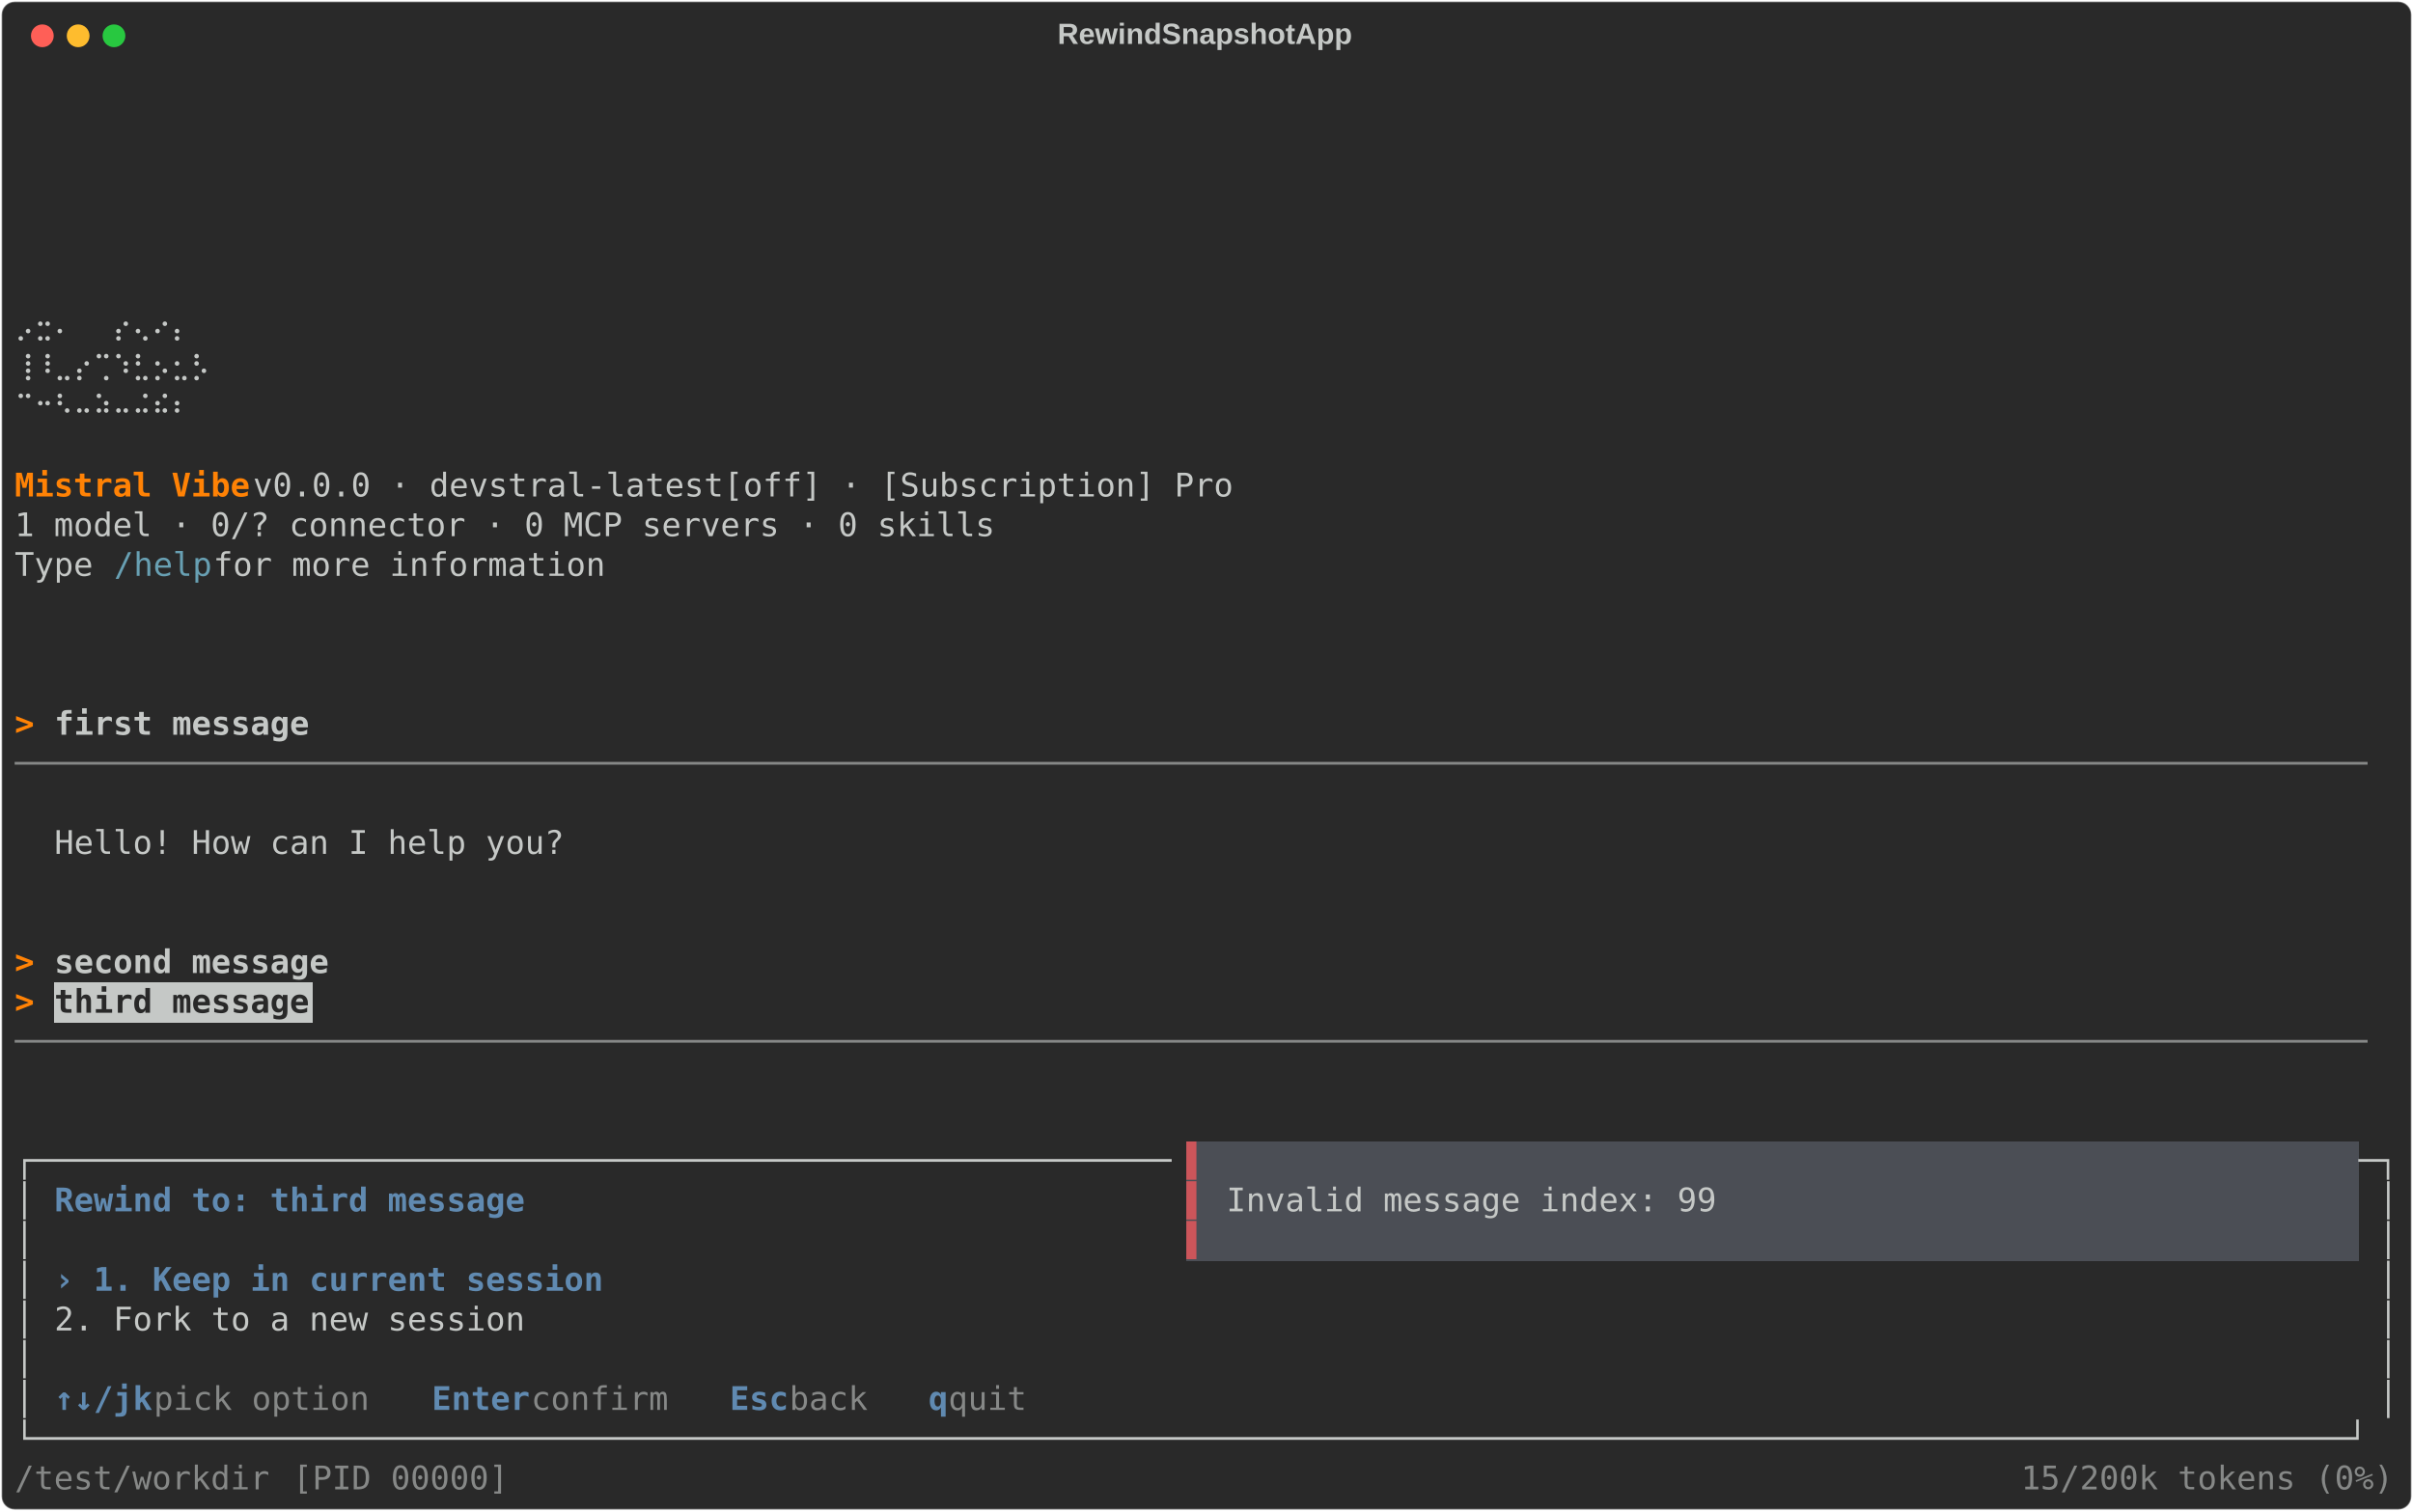
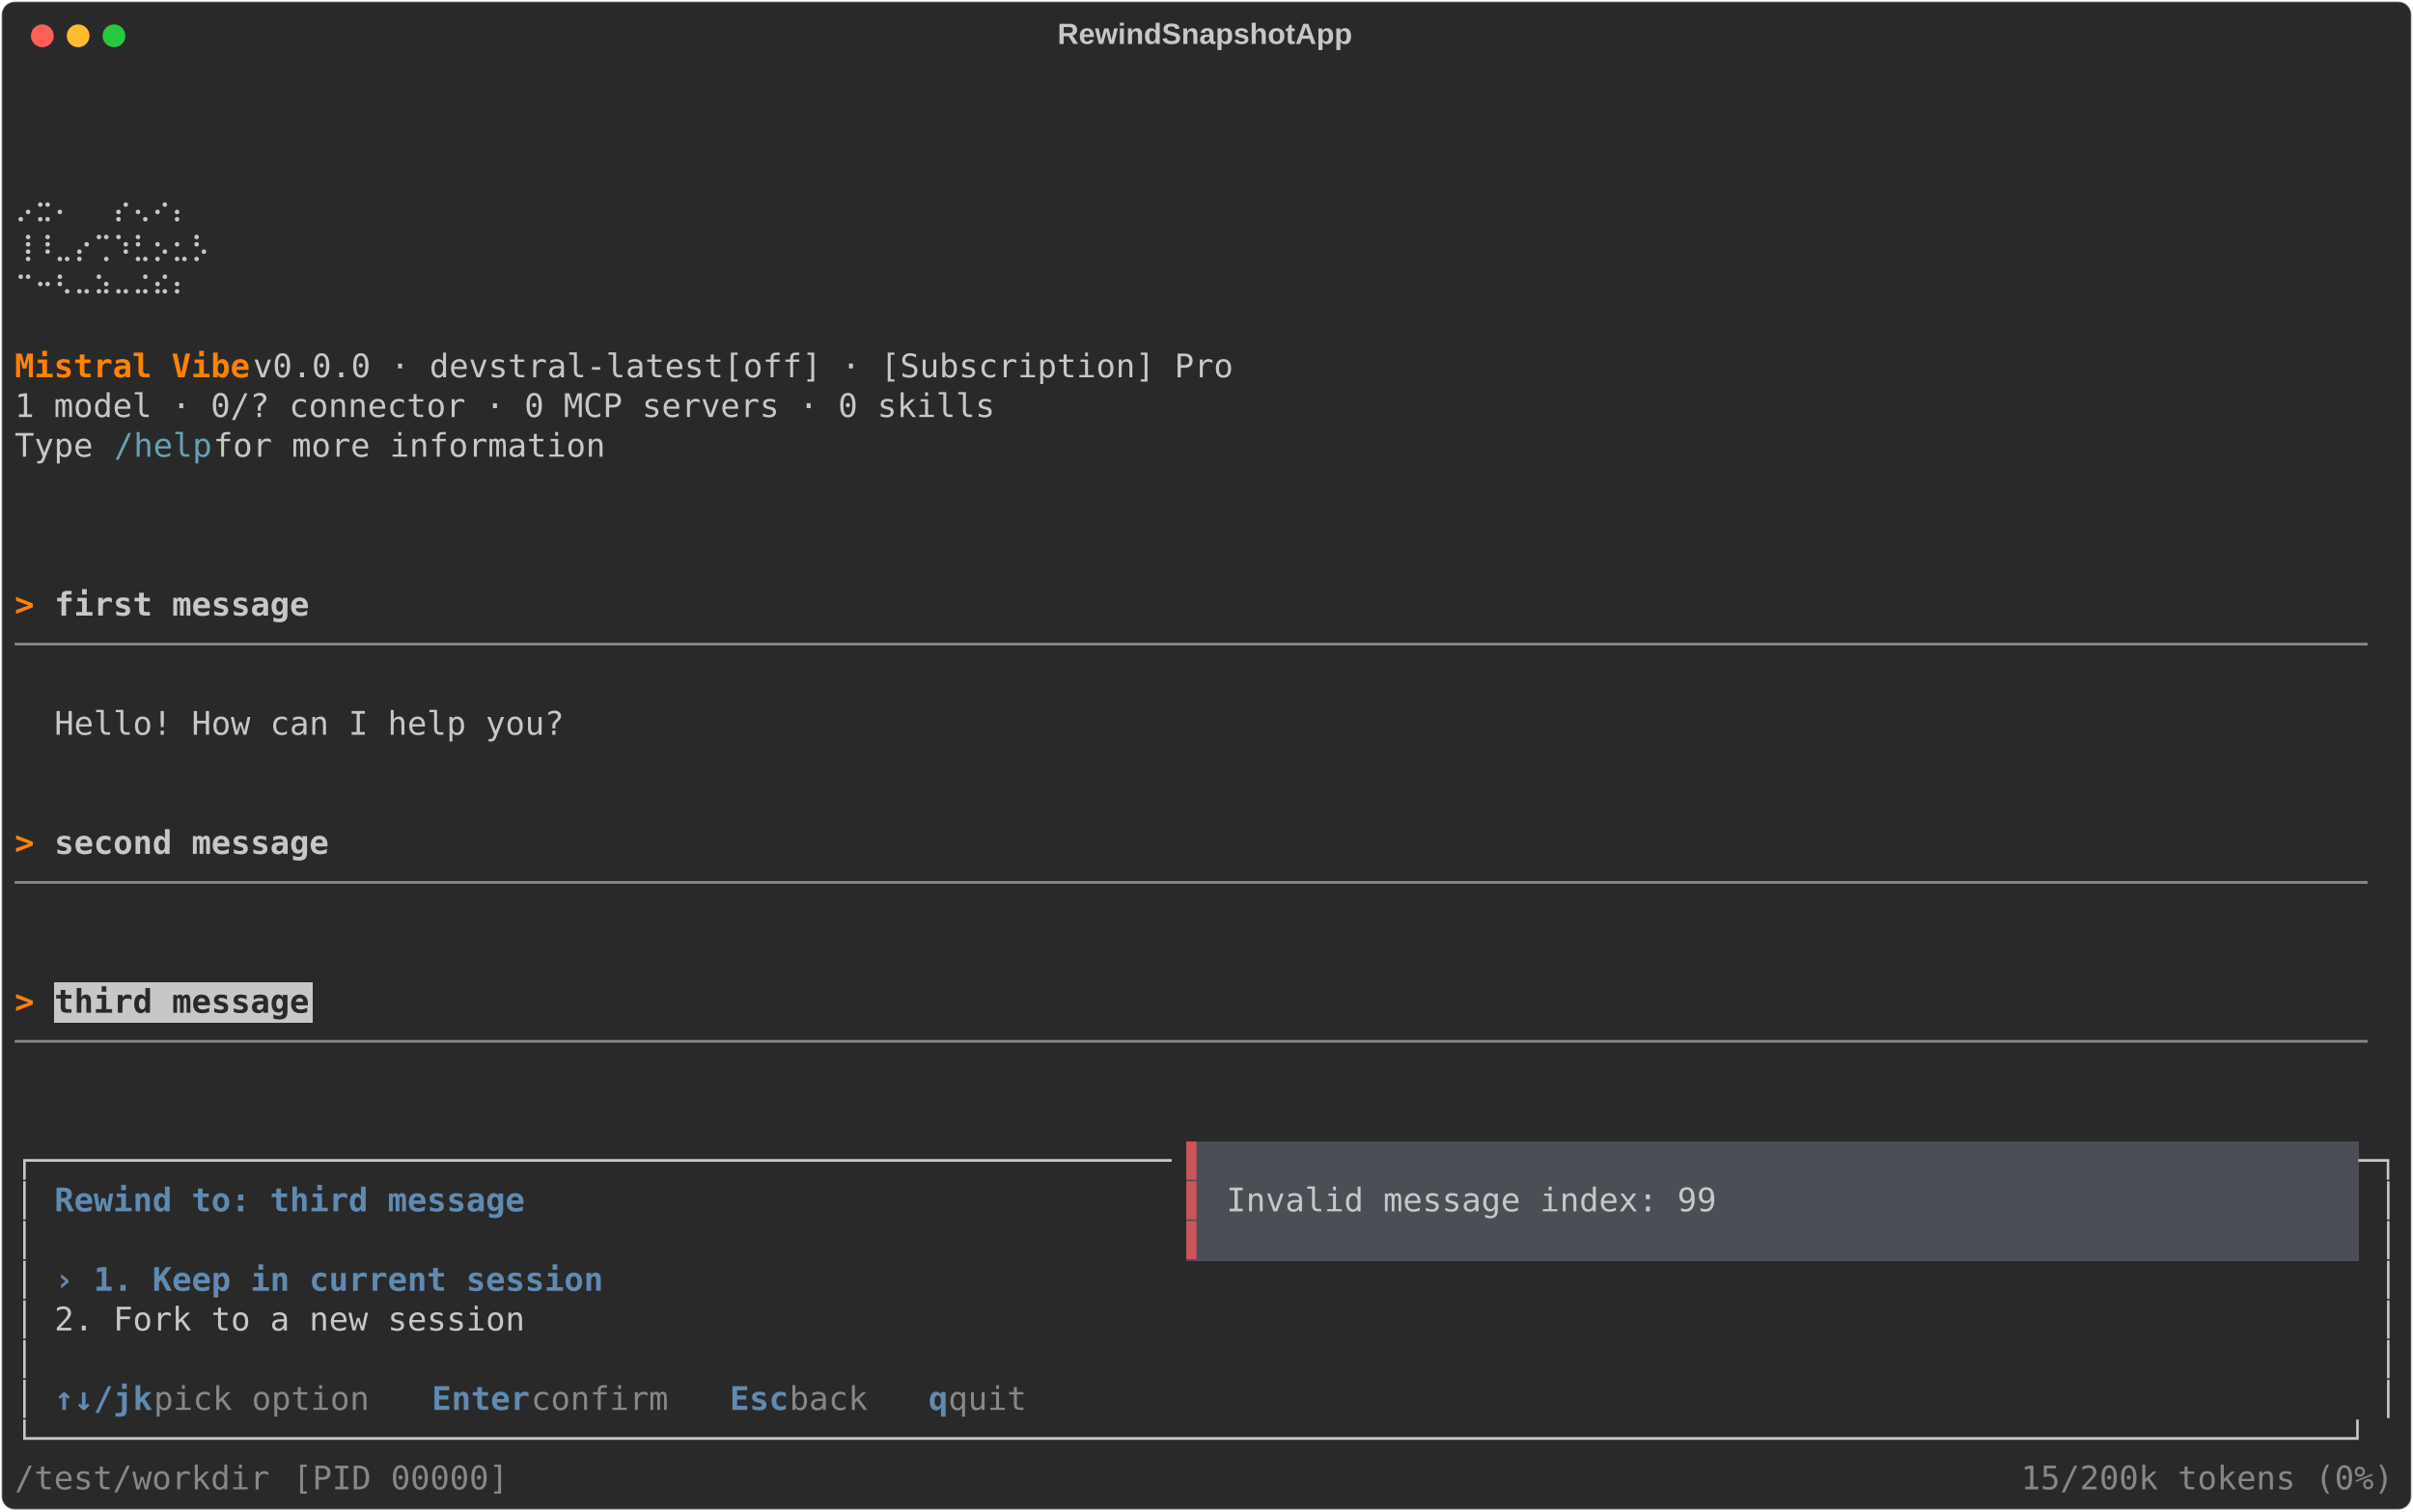
<svg xmlns="http://www.w3.org/2000/svg" class="rich-terminal" viewBox="0 0 1482 928.4">
  <style>

    @font-face {
        font-family: "Fira Code";
        src: local("FiraCode-Regular"),
                url("https://cdnjs.cloudflare.com/ajax/libs/firacode/6.2.0/woff2/FiraCode-Regular.woff2") format("woff2"),
                url("https://cdnjs.cloudflare.com/ajax/libs/firacode/6.2.0/woff/FiraCode-Regular.woff") format("woff");
        font-style: normal;
        font-weight: 400;
    }
    @font-face {
        font-family: "Fira Code";
        src: local("FiraCode-Bold"),
                url("https://cdnjs.cloudflare.com/ajax/libs/firacode/6.2.0/woff2/FiraCode-Bold.woff2") format("woff2"),
                url("https://cdnjs.cloudflare.com/ajax/libs/firacode/6.2.0/woff/FiraCode-Bold.woff") format("woff");
        font-style: bold;
        font-weight: 700;
    }

    .terminal-matrix {
        font-family: Fira Code, monospace;
        font-size: 20px;
        line-height: 24.4px;
        font-variant-east-asian: full-width;
    }

    .terminal-title {
        font-size: 18px;
        font-weight: bold;
        font-family: arial;
    }

    .terminal-r1 { fill: #c5c8c6 }
.terminal-r2 { fill: #ff8205;font-weight: bold }
.terminal-r3 { fill: #68a0b3 }
.terminal-r4 { fill: #c5c8c6;font-weight: bold }
.terminal-r5 { fill: #868887 }
.terminal-r6 { fill: #292929;font-weight: bold }
.terminal-r7 { fill: #cc555a }
.terminal-r8 { fill: #608ab1;font-weight: bold }
    </style>
  <defs>
    <clipPath id="terminal-clip-terminal">
      <rect x="0" y="0" width="1463.0" height="877.4" />
    </clipPath>
    <clipPath id="terminal-line-0">
      <rect x="0" y="1.5" width="1464" height="24.65" />
    </clipPath>
    <clipPath id="terminal-line-1">
      <rect x="0" y="25.9" width="1464" height="24.65" />
    </clipPath>
    <clipPath id="terminal-line-2">
      <rect x="0" y="50.3" width="1464" height="24.65" />
    </clipPath>
    <clipPath id="terminal-line-3">
      <rect x="0" y="74.7" width="1464" height="24.65" />
    </clipPath>
    <clipPath id="terminal-line-4">
      <rect x="0" y="99.1" width="1464" height="24.65" />
    </clipPath>
    <clipPath id="terminal-line-5">
      <rect x="0" y="123.5" width="1464" height="24.65" />
    </clipPath>
    <clipPath id="terminal-line-6">
      <rect x="0" y="147.9" width="1464" height="24.65" />
    </clipPath>
    <clipPath id="terminal-line-7">
      <rect x="0" y="172.3" width="1464" height="24.65" />
    </clipPath>
    <clipPath id="terminal-line-8">
      <rect x="0" y="196.7" width="1464" height="24.65" />
    </clipPath>
    <clipPath id="terminal-line-9">
      <rect x="0" y="221.1" width="1464" height="24.65" />
    </clipPath>
    <clipPath id="terminal-line-10">
      <rect x="0" y="245.5" width="1464" height="24.65" />
    </clipPath>
    <clipPath id="terminal-line-11">
      <rect x="0" y="269.9" width="1464" height="24.65" />
    </clipPath>
    <clipPath id="terminal-line-12">
      <rect x="0" y="294.3" width="1464" height="24.65" />
    </clipPath>
    <clipPath id="terminal-line-13">
      <rect x="0" y="318.7" width="1464" height="24.65" />
    </clipPath>
    <clipPath id="terminal-line-14">
      <rect x="0" y="343.1" width="1464" height="24.65" />
    </clipPath>
    <clipPath id="terminal-line-15">
      <rect x="0" y="367.5" width="1464" height="24.65" />
    </clipPath>
    <clipPath id="terminal-line-16">
      <rect x="0" y="391.9" width="1464" height="24.65" />
    </clipPath>
    <clipPath id="terminal-line-17">
      <rect x="0" y="416.3" width="1464" height="24.65" />
    </clipPath>
    <clipPath id="terminal-line-18">
      <rect x="0" y="440.7" width="1464" height="24.65" />
    </clipPath>
    <clipPath id="terminal-line-19">
      <rect x="0" y="465.1" width="1464" height="24.65" />
    </clipPath>
    <clipPath id="terminal-line-20">
      <rect x="0" y="489.5" width="1464" height="24.65" />
    </clipPath>
    <clipPath id="terminal-line-21">
      <rect x="0" y="513.9" width="1464" height="24.65" />
    </clipPath>
    <clipPath id="terminal-line-22">
      <rect x="0" y="538.3" width="1464" height="24.65" />
    </clipPath>
    <clipPath id="terminal-line-23">
      <rect x="0" y="562.7" width="1464" height="24.65" />
    </clipPath>
    <clipPath id="terminal-line-24">
      <rect x="0" y="587.1" width="1464" height="24.65" />
    </clipPath>
    <clipPath id="terminal-line-25">
      <rect x="0" y="611.5" width="1464" height="24.65" />
    </clipPath>
    <clipPath id="terminal-line-26">
      <rect x="0" y="635.9" width="1464" height="24.65" />
    </clipPath>
    <clipPath id="terminal-line-27">
      <rect x="0" y="660.3" width="1464" height="24.65" />
    </clipPath>
    <clipPath id="terminal-line-28">
      <rect x="0" y="684.7" width="1464" height="24.65" />
    </clipPath>
    <clipPath id="terminal-line-29">
      <rect x="0" y="709.1" width="1464" height="24.65" />
    </clipPath>
    <clipPath id="terminal-line-30">
      <rect x="0" y="733.5" width="1464" height="24.65" />
    </clipPath>
    <clipPath id="terminal-line-31">
      <rect x="0" y="757.9" width="1464" height="24.65" />
    </clipPath>
    <clipPath id="terminal-line-32">
      <rect x="0" y="782.3" width="1464" height="24.65" />
    </clipPath>
    <clipPath id="terminal-line-33">
      <rect x="0" y="806.7" width="1464" height="24.65" />
    </clipPath>
    <clipPath id="terminal-line-34">
      <rect x="0" y="831.1" width="1464" height="24.65" />
    </clipPath>
  </defs>
  <rect fill="#292929" stroke="rgba(255,255,255,0.35)" stroke-width="1" x="1" y="1" width="1480" height="926.4" rx="8" />
  <text class="terminal-title" fill="#c5c8c6" text-anchor="middle" x="740" y="27">RewindSnapshotApp</text>
  <g transform="translate(26,22)">
    <circle cx="0" cy="0" r="7" fill="#ff5f57" />
    <circle cx="22" cy="0" r="7" fill="#febc2e" />
    <circle cx="44" cy="0" r="7" fill="#28c840" />
  </g>
  <g transform="translate(9, 41)" clip-path="url(#terminal-clip-terminal)">
    <rect fill="#c5c8c6" x="24.4" y="562.7" width="158.6" height="24.65" shape-rendering="crispEdges" />
    <rect fill="#4b4e55" x="719.8" y="660.3" width="12.2" height="24.65" shape-rendering="crispEdges" />
    <rect fill="#4b4e55" x="732" y="660.3" width="707.6" height="24.65" shape-rendering="crispEdges" />
    <rect fill="#4b4e55" x="719.8" y="684.7" width="12.2" height="24.65" shape-rendering="crispEdges" />
    <rect fill="#4b4e55" x="732" y="684.7" width="12.2" height="24.65" shape-rendering="crispEdges" />
    <rect fill="#4b4e55" x="744.2" y="684.7" width="305" height="24.65" shape-rendering="crispEdges" />
    <rect fill="#4b4e55" x="1049.2" y="684.7" width="390.4" height="24.65" shape-rendering="crispEdges" />
    <rect fill="#4b4e55" x="719.8" y="709.1" width="12.2" height="24.65" shape-rendering="crispEdges" />
    <rect fill="#4b4e55" x="732" y="709.1" width="707.6" height="24.65" shape-rendering="crispEdges" />
    <g class="terminal-matrix">
      <text class="terminal-r1" x="1464" y="20" textLength="12.2" clip-path="url(#terminal-line-0)">
</text>
      <text class="terminal-r1" x="1464" y="44.4" textLength="12.2" clip-path="url(#terminal-line-1)">
</text>
      <text class="terminal-r1" x="1464" y="68.8" textLength="12.2" clip-path="url(#terminal-line-2)">
</text>
+       <text class="terminal-r1" x="0" y="93.2" textLength="134.2" clip-path="url(#terminal-line-3)">  ⡠⣒⠄  ⡔⢄⠔⡄</text>
      <text class="terminal-r1" x="1464" y="93.2" textLength="12.2" clip-path="url(#terminal-line-3)">
</text>
+       <text class="terminal-r1" x="0" y="117.6" textLength="134.2" clip-path="url(#terminal-line-4)"> ⢸⠸⣀⡔⢉⠱⣃⡢⣂⡣</text>
      <text class="terminal-r1" x="1464" y="117.6" textLength="12.2" clip-path="url(#terminal-line-4)">
</text>
+       <text class="terminal-r1" x="0" y="142" textLength="134.2" clip-path="url(#terminal-line-5)">  ⠉⠒⠣⠤⠵⠤⠬⠮⠆</text>
      <text class="terminal-r1" x="1464" y="142" textLength="12.2" clip-path="url(#terminal-line-5)">
</text>
-       <text class="terminal-r1" x="0" y="166.4" textLength="134.2" clip-path="url(#terminal-line-6)">  ⡠⣒⠄  ⡔⢄⠔⡄</text>
      <text class="terminal-r1" x="1464" y="166.4" textLength="12.2" clip-path="url(#terminal-line-6)">
</text>
-       <text class="terminal-r1" x="0" y="190.8" textLength="134.2" clip-path="url(#terminal-line-7)"> ⢸⠸⣀⡔⢉⠱⣃⡢⣂⡣</text>
+       <text class="terminal-r2" x="0" y="190.8" textLength="146.4" clip-path="url(#terminal-line-7)">Mistral Vibe</text>
+       <text class="terminal-r1" x="146.4" y="190.8" textLength="622.2" clip-path="url(#terminal-line-7)"> v0.0.0 · devstral-latest[off] · [Subscription] Pro</text>
      <text class="terminal-r1" x="1464" y="190.8" textLength="12.2" clip-path="url(#terminal-line-7)">
</text>
-       <text class="terminal-r1" x="0" y="215.2" textLength="134.2" clip-path="url(#terminal-line-8)">  ⠉⠒⠣⠤⠵⠤⠬⠮⠆</text>
+       <text class="terminal-r1" x="0" y="215.2" textLength="610" clip-path="url(#terminal-line-8)">1 model · 0/? connector · 0 MCP servers · 0 skills</text>
      <text class="terminal-r1" x="1464" y="215.2" textLength="12.2" clip-path="url(#terminal-line-8)">
</text>
+       <text class="terminal-r1" x="0" y="239.6" textLength="61" clip-path="url(#terminal-line-9)">Type </text>
+       <text class="terminal-r3" x="61" y="239.6" textLength="61" clip-path="url(#terminal-line-9)">/help</text>
+       <text class="terminal-r1" x="122" y="239.6" textLength="256.2" clip-path="url(#terminal-line-9)"> for more information</text>
      <text class="terminal-r1" x="1464" y="239.6" textLength="12.2" clip-path="url(#terminal-line-9)">
</text>
-       <text class="terminal-r2" x="0" y="264" textLength="146.4" clip-path="url(#terminal-line-10)">Mistral Vibe</text>
-       <text class="terminal-r1" x="146.4" y="264" textLength="622.2" clip-path="url(#terminal-line-10)"> v0.0.0 · devstral-latest[off] · [Subscription] Pro</text>
      <text class="terminal-r1" x="1464" y="264" textLength="12.2" clip-path="url(#terminal-line-10)">
</text>
-       <text class="terminal-r1" x="0" y="288.4" textLength="610" clip-path="url(#terminal-line-11)">1 model · 0/? connector · 0 MCP servers · 0 skills</text>
      <text class="terminal-r1" x="1464" y="288.4" textLength="12.2" clip-path="url(#terminal-line-11)">
</text>
-       <text class="terminal-r1" x="0" y="312.8" textLength="61" clip-path="url(#terminal-line-12)">Type </text>
-       <text class="terminal-r3" x="61" y="312.8" textLength="61" clip-path="url(#terminal-line-12)">/help</text>
-       <text class="terminal-r1" x="122" y="312.8" textLength="256.2" clip-path="url(#terminal-line-12)"> for more information</text>
      <text class="terminal-r1" x="1464" y="312.8" textLength="12.2" clip-path="url(#terminal-line-12)">
</text>
+       <text class="terminal-r2" x="0" y="337.2" textLength="24.4" clip-path="url(#terminal-line-13)">&gt; </text>
+       <text class="terminal-r4" x="24.4" y="337.2" textLength="158.6" clip-path="url(#terminal-line-13)">first message</text>
      <text class="terminal-r1" x="1464" y="337.2" textLength="12.2" clip-path="url(#terminal-line-13)">
</text>
+       <text class="terminal-r5" x="0" y="361.6" textLength="1464" clip-path="url(#terminal-line-14)">────────────────────────────────────────────────────────────────────────────────────────────────────────────────────────</text>
      <text class="terminal-r1" x="1464" y="361.6" textLength="12.2" clip-path="url(#terminal-line-14)">
</text>
      <text class="terminal-r1" x="1464" y="386" textLength="12.2" clip-path="url(#terminal-line-15)">
</text>
-       <text class="terminal-r2" x="0" y="410.4" textLength="24.4" clip-path="url(#terminal-line-16)">&gt; </text>
-       <text class="terminal-r4" x="24.4" y="410.4" textLength="158.6" clip-path="url(#terminal-line-16)">first message</text>
+       <text class="terminal-r1" x="24.4" y="410.4" textLength="317.2" clip-path="url(#terminal-line-16)">Hello! How can I help you?</text>
      <text class="terminal-r1" x="1464" y="410.4" textLength="12.2" clip-path="url(#terminal-line-16)">
</text>
-       <text class="terminal-r5" x="0" y="434.8" textLength="1464" clip-path="url(#terminal-line-17)">────────────────────────────────────────────────────────────────────────────────────────────────────────────────────────</text>
      <text class="terminal-r1" x="1464" y="434.8" textLength="12.2" clip-path="url(#terminal-line-17)">
</text>
      <text class="terminal-r1" x="1464" y="459.2" textLength="12.2" clip-path="url(#terminal-line-18)">
</text>
-       <text class="terminal-r1" x="24.4" y="483.6" textLength="317.2" clip-path="url(#terminal-line-19)">Hello! How can I help you?</text>
+       <text class="terminal-r2" x="0" y="483.6" textLength="24.4" clip-path="url(#terminal-line-19)">&gt; </text>
+       <text class="terminal-r4" x="24.4" y="483.6" textLength="170.8" clip-path="url(#terminal-line-19)">second message</text>
      <text class="terminal-r1" x="1464" y="483.6" textLength="12.2" clip-path="url(#terminal-line-19)">
</text>
+       <text class="terminal-r5" x="0" y="508" textLength="1464" clip-path="url(#terminal-line-20)">────────────────────────────────────────────────────────────────────────────────────────────────────────────────────────</text>
      <text class="terminal-r1" x="1464" y="508" textLength="12.2" clip-path="url(#terminal-line-20)">
</text>
      <text class="terminal-r1" x="1464" y="532.4" textLength="12.2" clip-path="url(#terminal-line-21)">
</text>
-       <text class="terminal-r2" x="0" y="556.8" textLength="24.4" clip-path="url(#terminal-line-22)">&gt; </text>
-       <text class="terminal-r4" x="24.4" y="556.8" textLength="170.8" clip-path="url(#terminal-line-22)">second message</text>
      <text class="terminal-r1" x="1464" y="556.8" textLength="12.2" clip-path="url(#terminal-line-22)">
</text>
      <text class="terminal-r2" x="0" y="581.2" textLength="24.4" clip-path="url(#terminal-line-23)">&gt; </text>
      <text class="terminal-r6" x="24.4" y="581.2" textLength="158.6" clip-path="url(#terminal-line-23)">third message</text>
      <text class="terminal-r1" x="1464" y="581.2" textLength="12.2" clip-path="url(#terminal-line-23)">
</text>
      <text class="terminal-r5" x="0" y="605.6" textLength="1464" clip-path="url(#terminal-line-24)">────────────────────────────────────────────────────────────────────────────────────────────────────────────────────────</text>
      <text class="terminal-r1" x="1464" y="605.6" textLength="12.2" clip-path="url(#terminal-line-24)">
</text>
      <text class="terminal-r1" x="1464" y="630" textLength="12.2" clip-path="url(#terminal-line-25)">
</text>
      <text class="terminal-r1" x="1464" y="654.4" textLength="12.2" clip-path="url(#terminal-line-26)">
</text>
      <text class="terminal-r1" x="0" y="678.8" textLength="719.8" clip-path="url(#terminal-line-27)">┌──────────────────────────────────────────────────────────</text>
      <text class="terminal-r7" x="719.8" y="678.8" textLength="12.2" clip-path="url(#terminal-line-27)">▌</text>
      <text class="terminal-r1" x="1439.6" y="678.8" textLength="24.4" clip-path="url(#terminal-line-27)">─┐</text>
      <text class="terminal-r1" x="1464" y="678.8" textLength="12.2" clip-path="url(#terminal-line-27)">
</text>
      <text class="terminal-r1" x="0" y="703.2" textLength="12.2" clip-path="url(#terminal-line-28)">│</text>
      <text class="terminal-r8" x="24.4" y="703.2" textLength="292.8" clip-path="url(#terminal-line-28)">Rewind to: third message</text>
      <text class="terminal-r7" x="719.8" y="703.2" textLength="12.2" clip-path="url(#terminal-line-28)">▌</text>
      <text class="terminal-r1" x="744.2" y="703.2" textLength="305" clip-path="url(#terminal-line-28)">Invalid message index: 99</text>
      <text class="terminal-r1" x="1451.8" y="703.2" textLength="12.2" clip-path="url(#terminal-line-28)">│</text>
      <text class="terminal-r1" x="1464" y="703.2" textLength="12.2" clip-path="url(#terminal-line-28)">
</text>
      <text class="terminal-r1" x="0" y="727.6" textLength="12.2" clip-path="url(#terminal-line-29)">│</text>
      <text class="terminal-r7" x="719.8" y="727.6" textLength="12.2" clip-path="url(#terminal-line-29)">▌</text>
      <text class="terminal-r1" x="1451.8" y="727.6" textLength="12.2" clip-path="url(#terminal-line-29)">│</text>
      <text class="terminal-r1" x="1464" y="727.6" textLength="12.2" clip-path="url(#terminal-line-29)">
</text>
      <text class="terminal-r1" x="0" y="752" textLength="12.2" clip-path="url(#terminal-line-30)">│</text>
      <text class="terminal-r8" x="24.4" y="752" textLength="341.6" clip-path="url(#terminal-line-30)">› 1. Keep in current session</text>
      <text class="terminal-r1" x="1451.8" y="752" textLength="12.2" clip-path="url(#terminal-line-30)">│</text>
      <text class="terminal-r1" x="1464" y="752" textLength="12.2" clip-path="url(#terminal-line-30)">
</text>
      <text class="terminal-r1" x="0" y="776.4" textLength="12.2" clip-path="url(#terminal-line-31)">│</text>
      <text class="terminal-r1" x="24.4" y="776.4" textLength="317.2" clip-path="url(#terminal-line-31)">  2. Fork to a new session</text>
      <text class="terminal-r1" x="1451.8" y="776.4" textLength="12.2" clip-path="url(#terminal-line-31)">│</text>
      <text class="terminal-r1" x="1464" y="776.4" textLength="12.2" clip-path="url(#terminal-line-31)">
</text>
      <text class="terminal-r1" x="0" y="800.8" textLength="12.2" clip-path="url(#terminal-line-32)">│</text>
      <text class="terminal-r1" x="1451.8" y="800.8" textLength="12.2" clip-path="url(#terminal-line-32)">│</text>
      <text class="terminal-r1" x="1464" y="800.8" textLength="12.2" clip-path="url(#terminal-line-32)">
</text>
      <text class="terminal-r1" x="0" y="825.2" textLength="12.2" clip-path="url(#terminal-line-33)">│</text>
      <text class="terminal-r8" x="24.4" y="825.2" textLength="61" clip-path="url(#terminal-line-33)">↑↓/jk</text>
      <text class="terminal-r5" x="85.4" y="825.2" textLength="170.8" clip-path="url(#terminal-line-33)"> pick option  </text>
      <text class="terminal-r8" x="256.2" y="825.2" textLength="61" clip-path="url(#terminal-line-33)">Enter</text>
      <text class="terminal-r5" x="317.2" y="825.2" textLength="122" clip-path="url(#terminal-line-33)"> confirm  </text>
      <text class="terminal-r8" x="439.2" y="825.2" textLength="36.6" clip-path="url(#terminal-line-33)">Esc</text>
      <text class="terminal-r5" x="475.8" y="825.2" textLength="85.4" clip-path="url(#terminal-line-33)"> back  </text>
      <text class="terminal-r8" x="561.2" y="825.2" textLength="12.2" clip-path="url(#terminal-line-33)">q</text>
      <text class="terminal-r5" x="573.4" y="825.2" textLength="61" clip-path="url(#terminal-line-33)"> quit</text>
      <text class="terminal-r1" x="1451.8" y="825.2" textLength="12.2" clip-path="url(#terminal-line-33)">│</text>
      <text class="terminal-r1" x="1464" y="825.2" textLength="12.2" clip-path="url(#terminal-line-33)">
</text>
      <text class="terminal-r1" x="0" y="849.6" textLength="1464" clip-path="url(#terminal-line-34)">└──────────────────────────────────────────────────────────────────────────────────────────────────────────────────────┘</text>
      <text class="terminal-r1" x="1464" y="849.6" textLength="12.2" clip-path="url(#terminal-line-34)">
</text>
      <text class="terminal-r5" x="0" y="874" textLength="158.6" clip-path="url(#terminal-line-35)">/test/workdir</text>
      <text class="terminal-r5" x="170.8" y="874" textLength="134.2" clip-path="url(#terminal-line-35)">[PID 00000]</text>
      <text class="terminal-r5" x="1232.2" y="874" textLength="231.8" clip-path="url(#terminal-line-35)">15/200k tokens (0%)</text>
    </g>
  </g>
</svg>
